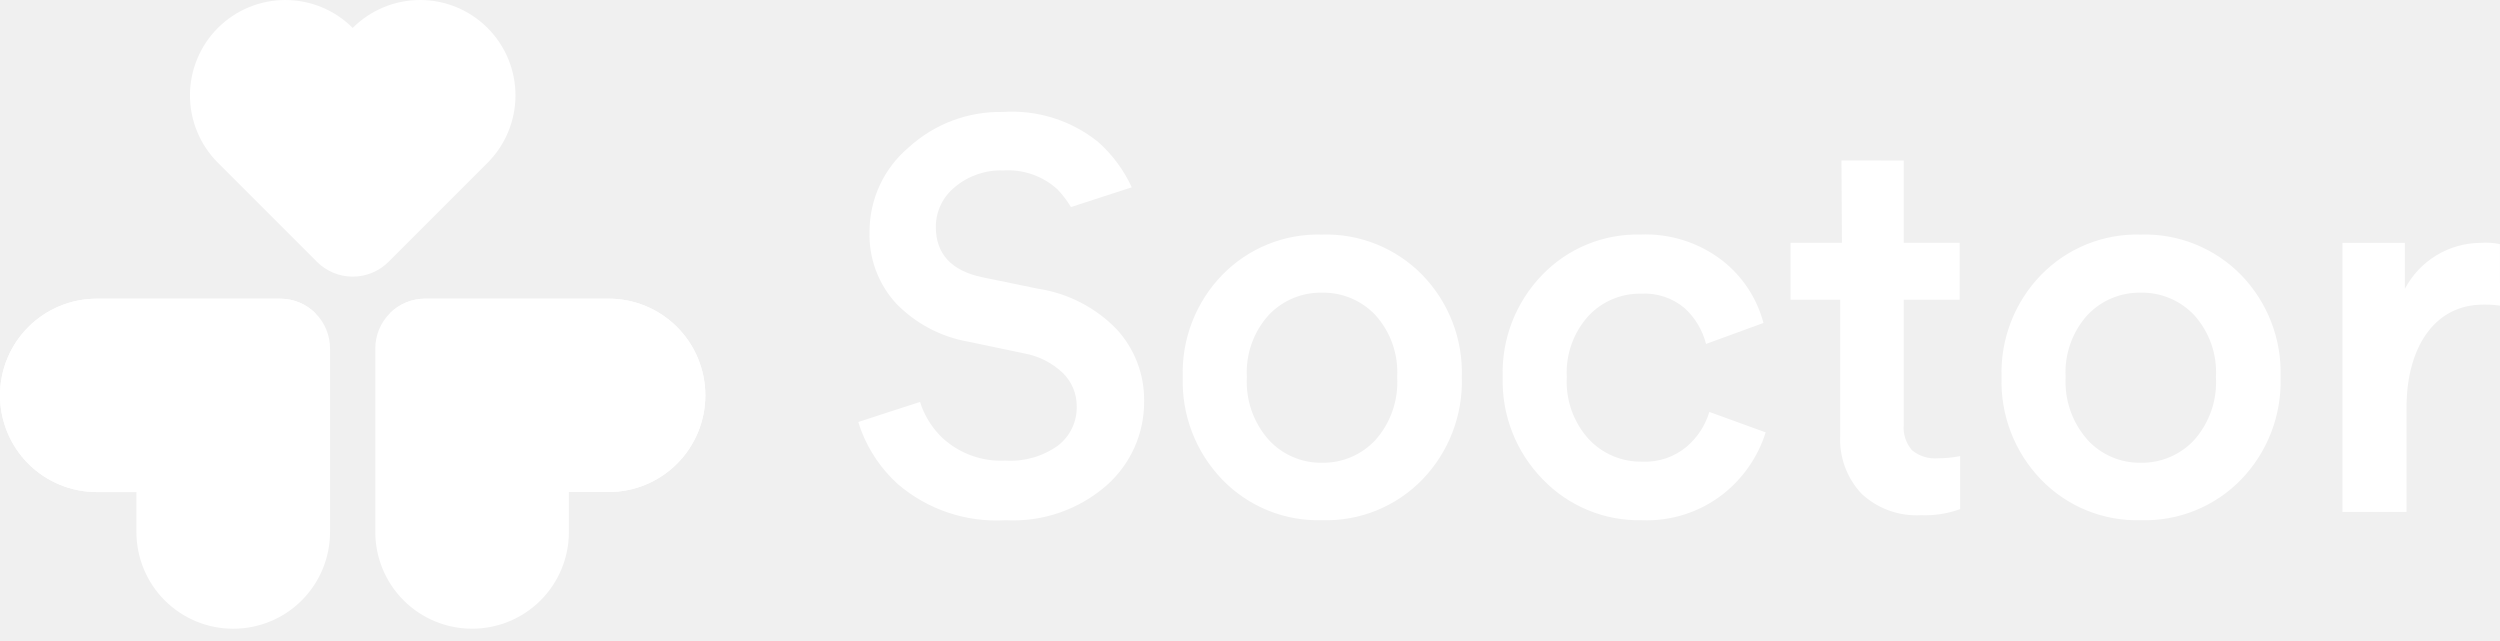
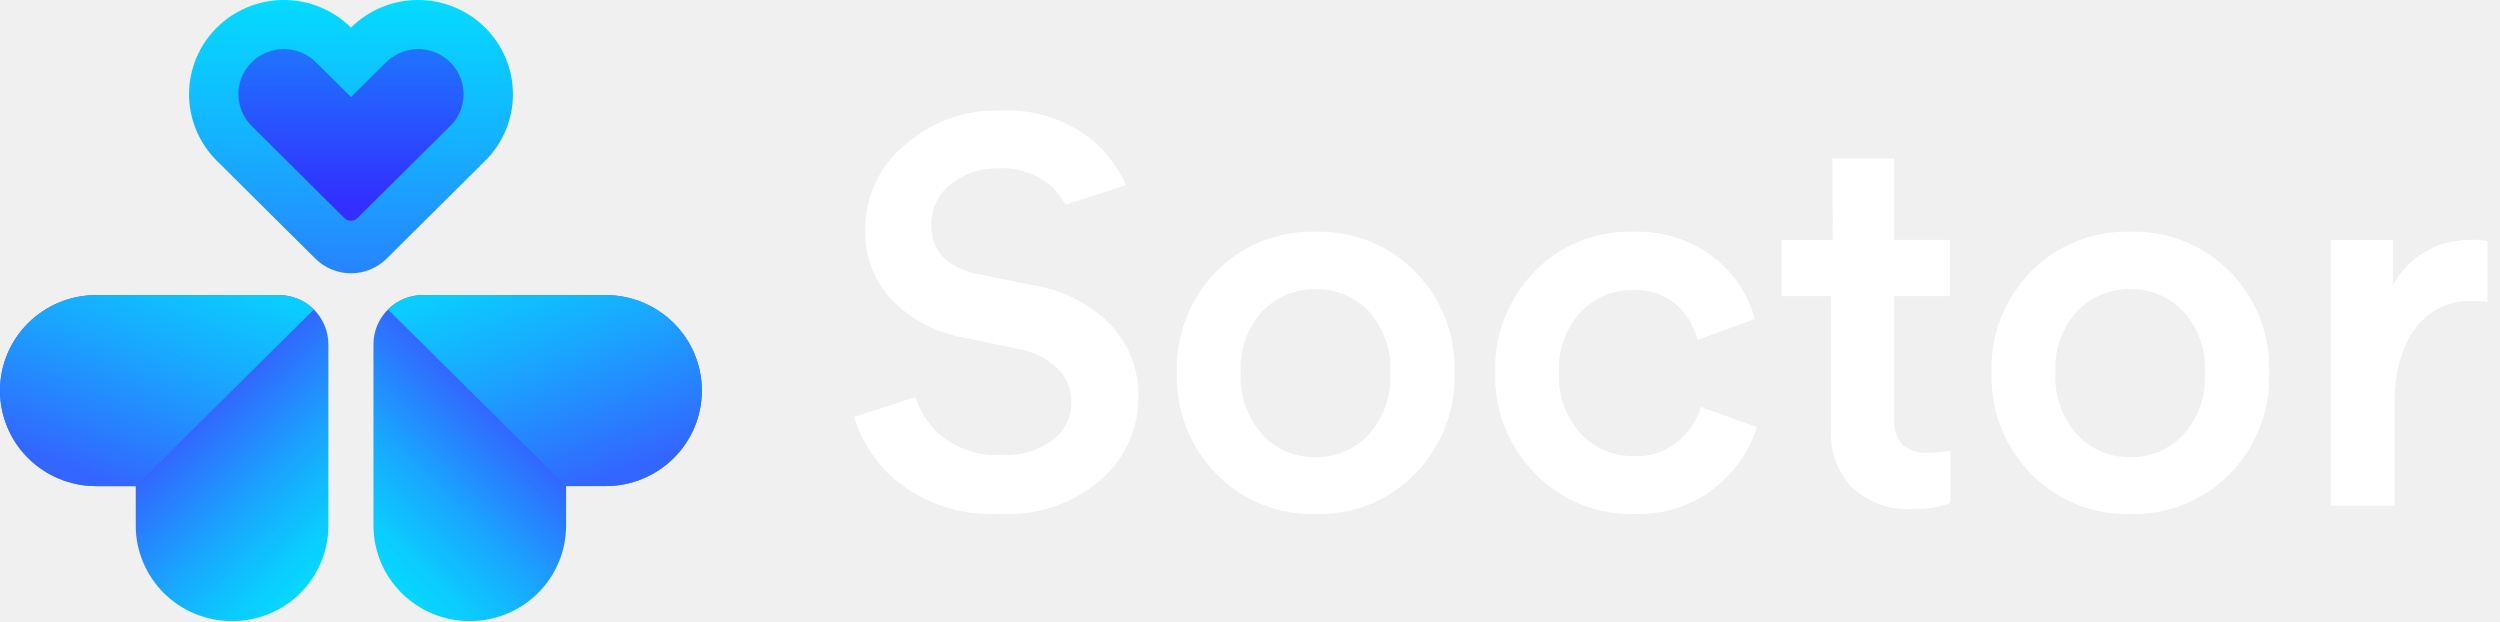
- <svg xmlns="http://www.w3.org/2000/svg" width="199" height="51" viewBox="0 0 199 51" fill="none">
-   <path d="M85.246 16.482C84.941 15.97 84.579 15.495 84.167 15.065C83.586 14.539 82.905 14.135 82.164 13.878C81.424 13.621 80.639 13.516 79.857 13.569C78.455 13.517 77.084 13.987 76.009 14.889C75.535 15.27 75.153 15.752 74.89 16.3C74.628 16.848 74.492 17.448 74.492 18.056C74.492 20.198 75.709 21.532 78.142 22.059L82.628 22.982C85.004 23.341 87.198 24.47 88.873 26.194C90.32 27.76 91.108 29.823 91.072 31.955C91.081 33.213 90.82 34.458 90.309 35.607C89.797 36.756 89.047 37.782 88.107 38.618C85.885 40.569 82.988 41.571 80.036 41.411C76.912 41.599 73.837 40.566 71.461 38.53C70.165 37.354 69.166 35.889 68.543 34.254C68.478 34.077 68.399 33.846 68.323 33.591C68.323 33.591 73.238 31.985 73.238 31.994C73.238 32.002 73.332 32.27 73.361 32.364C73.723 33.309 74.289 34.161 75.019 34.86C75.693 35.48 76.483 35.958 77.344 36.268C78.205 36.577 79.119 36.712 80.033 36.663C81.531 36.761 83.017 36.333 84.234 35.453C84.704 35.087 85.082 34.616 85.337 34.078C85.593 33.539 85.719 32.949 85.707 32.353C85.712 31.858 85.618 31.368 85.429 30.911C85.24 30.453 84.96 30.039 84.607 29.693C83.756 28.883 82.686 28.34 81.529 28.131L77.131 27.208C74.931 26.833 72.906 25.771 71.348 24.173C69.915 22.62 69.149 20.567 69.215 18.455C69.212 17.174 69.49 15.907 70.029 14.744C70.569 13.582 71.357 12.552 72.338 11.727C74.378 9.866 77.054 8.858 79.815 8.912C82.563 8.725 85.279 9.581 87.423 11.309C88.55 12.313 89.457 13.539 90.088 14.91C90.088 14.91 85.242 16.482 85.246 16.482ZM100.989 35.01C101.527 35.597 102.184 36.063 102.915 36.377C103.647 36.692 104.437 36.848 105.233 36.835C106.028 36.849 106.816 36.695 107.547 36.385C108.279 36.074 108.936 35.613 109.478 35.032C110.083 34.352 110.548 33.559 110.846 32.698C111.144 31.838 111.269 30.928 111.215 30.019C111.268 29.121 111.141 28.222 110.843 27.373C110.545 26.524 110.081 25.744 109.478 25.076C108.933 24.501 108.274 24.045 107.543 23.738C106.813 23.432 106.026 23.281 105.233 23.296C104.441 23.281 103.654 23.432 102.923 23.738C102.193 24.045 101.534 24.501 100.989 25.076C100.386 25.744 99.922 26.524 99.624 27.373C99.326 28.222 99.199 29.121 99.251 30.019C99.15 31.847 99.775 33.64 100.99 35.01H100.989ZM105.233 18.672C106.714 18.625 108.188 18.887 109.562 19.44C110.936 19.993 112.18 20.825 113.216 21.884C114.26 22.959 115.077 24.234 115.617 25.632C116.157 27.03 116.41 28.522 116.361 30.02C116.409 31.521 116.155 33.016 115.615 34.417C115.075 35.818 114.259 37.096 113.216 38.176C112.183 39.24 110.94 40.077 109.566 40.634C108.191 41.191 106.716 41.454 105.233 41.408C103.757 41.452 102.289 41.186 100.921 40.63C99.554 40.073 98.317 39.236 97.292 38.175C96.249 37.094 95.433 35.816 94.893 34.415C94.352 33.014 94.099 31.52 94.147 30.019C94.097 28.521 94.35 27.029 94.891 25.631C95.431 24.233 96.248 22.958 97.292 21.883C98.321 20.827 99.558 19.996 100.925 19.443C102.292 18.89 103.759 18.628 105.233 18.672ZM130.61 23.377C129.827 23.364 129.051 23.517 128.331 23.823C127.612 24.13 126.964 24.585 126.432 25.158C125.84 25.815 125.383 26.582 125.089 27.416C124.795 28.25 124.668 29.134 124.717 30.018C124.667 30.913 124.795 31.809 125.093 32.655C125.391 33.5 125.854 34.278 126.454 34.944C126.996 35.526 127.653 35.986 128.385 36.297C129.116 36.608 129.904 36.761 130.699 36.747C132.003 36.813 133.284 36.381 134.282 35.538C135.125 34.81 135.743 33.856 136.063 32.789L140.548 34.417C139.934 36.364 138.746 38.081 137.14 39.342C135.304 40.771 133.022 41.503 130.697 41.41C129.228 41.443 127.767 41.172 126.408 40.611C125.049 40.051 123.821 39.215 122.802 38.155C121.751 37.083 120.927 35.81 120.379 34.412C119.831 33.014 119.571 31.52 119.614 30.019C119.565 28.521 119.818 27.029 120.358 25.631C120.899 24.233 121.715 22.958 122.759 21.883C123.767 20.836 124.981 20.01 126.325 19.457C127.668 18.904 129.112 18.636 130.565 18.67C132.918 18.568 135.231 19.3 137.096 20.738C138.701 21.992 139.852 23.738 140.373 25.707L135.801 27.378C135.523 26.287 134.935 25.3 134.108 24.536C133.135 23.714 131.881 23.298 130.61 23.377ZM151.538 12.778V19.328H155.987V23.858H151.538V33.798C151.505 34.165 151.546 34.536 151.66 34.888C151.773 35.239 151.956 35.564 152.198 35.843C152.779 36.315 153.52 36.544 154.266 36.48C154.857 36.48 155.446 36.421 156.025 36.305V40.527C155.026 40.889 153.965 41.053 152.903 41.01C152.045 41.058 151.186 40.933 150.378 40.642C149.57 40.351 148.828 39.901 148.197 39.318C147.607 38.695 147.15 37.959 146.855 37.153C146.56 36.348 146.433 35.491 146.482 34.634V23.859H142.528V19.329H146.618L146.58 12.772L151.538 12.778ZM166.162 35.01C166.7 35.597 167.357 36.063 168.088 36.377C168.82 36.692 169.61 36.848 170.406 36.835C171.201 36.849 171.989 36.695 172.72 36.385C173.451 36.074 174.109 35.613 174.651 35.032C175.256 34.352 175.72 33.559 176.019 32.698C176.317 31.838 176.442 30.928 176.388 30.019C176.441 29.121 176.314 28.222 176.016 27.373C175.718 26.524 175.254 25.744 174.651 25.076C174.106 24.501 173.447 24.045 172.716 23.738C171.985 23.432 171.199 23.281 170.406 23.296C169.614 23.281 168.827 23.432 168.096 23.738C167.365 24.045 166.707 24.501 166.162 25.076C165.559 25.744 165.095 26.524 164.797 27.373C164.499 28.222 164.372 29.121 164.424 30.019C164.325 31.847 164.951 33.641 166.168 35.01H166.162ZM170.406 18.672C171.887 18.625 173.361 18.887 174.735 19.44C176.109 19.993 177.353 20.825 178.389 21.884C179.433 22.959 180.25 24.234 180.79 25.632C181.33 27.03 181.583 28.522 181.534 30.02C181.582 31.521 181.328 33.016 180.788 34.417C180.248 35.818 179.432 37.096 178.389 38.176C177.356 39.24 176.113 40.077 174.738 40.634C173.364 41.191 171.888 41.454 170.406 41.408C168.931 41.451 167.463 41.186 166.096 40.629C164.729 40.073 163.494 39.237 162.468 38.176C161.425 37.096 160.609 35.818 160.069 34.417C159.529 33.016 159.275 31.521 159.323 30.02C159.274 28.522 159.527 27.03 160.067 25.632C160.607 24.234 161.424 22.959 162.468 21.884C163.497 20.828 164.735 19.997 166.102 19.444C167.47 18.89 168.937 18.628 170.411 18.672H170.406ZM198.993 19.429L199 24.328C198.444 24.253 197.882 24.229 197.321 24.257C193.723 24.447 191.65 27.671 191.56 32.158V40.75H186.458V19.331H191.428V22.991C192.006 21.893 192.872 20.973 193.932 20.328C194.993 19.684 196.208 19.339 197.449 19.331C197.968 19.294 198.489 19.327 198.999 19.43L198.993 19.429Z" fill="white" />
-   <path d="M38.807 2.223C38.102 1.518 37.265 0.959 36.345 0.578C35.424 0.196 34.437 0 33.441 0C32.444 0 31.457 0.196 30.537 0.578C29.616 0.959 28.779 1.518 28.075 2.223C26.652 0.8 24.722 0.001 22.709 0.001C20.697 0.001 18.767 0.8 17.344 2.223C16.639 2.927 16.08 3.764 15.699 4.685C15.317 5.605 15.121 6.592 15.121 7.589C15.121 8.585 15.317 9.572 15.699 10.493C16.08 11.414 16.639 12.25 17.344 12.955L19.655 15.265L25.229 20.84C25.603 21.214 26.047 21.511 26.536 21.713C27.025 21.916 27.549 22.02 28.078 22.02C28.608 22.02 29.132 21.916 29.62 21.713C30.109 21.511 30.554 21.214 30.928 20.84L36.503 15.264L38.814 12.954C40.236 11.53 41.034 9.599 41.032 7.587C41.031 5.574 40.23 3.645 38.807 2.223Z" fill="white" />
-   <path d="M28.587 17.576C28.519 17.643 28.439 17.697 28.351 17.733C28.263 17.77 28.168 17.789 28.072 17.789C27.977 17.789 27.882 17.77 27.794 17.733C27.706 17.697 27.625 17.643 27.558 17.576L20.144 10.154C19.691 9.701 19.365 9.136 19.2 8.517C19.034 7.898 19.035 7.246 19.202 6.627C19.278 6.331 19.396 6.047 19.552 5.783C19.871 5.228 20.331 4.766 20.886 4.445C21.441 4.124 22.07 3.955 22.711 3.955C23.189 3.953 23.661 4.047 24.102 4.229C24.543 4.412 24.943 4.68 25.279 5.019L28.08 7.819L30.82 5.079C31.488 4.395 32.393 3.993 33.348 3.955C33.978 3.937 34.601 4.082 35.157 4.378C35.713 4.673 36.183 5.108 36.52 5.64C36.757 6.005 36.922 6.412 37.007 6.839C37.13 7.43 37.105 8.042 36.932 8.62C36.76 9.199 36.446 9.725 36.019 10.152L28.587 17.576Z" fill="white" />
-   <path d="M56.144 31.469C56.144 33.51 55.333 35.468 53.89 36.911C52.446 38.354 50.489 39.165 48.448 39.165H45.284V42.348C45.284 44.389 44.474 46.347 43.03 47.79C41.587 49.233 39.63 50.044 37.589 50.044H37.57C35.529 50.044 33.571 49.233 32.128 47.79C30.685 46.347 29.874 44.389 29.874 42.348V27.738C29.874 26.687 30.292 25.679 31.035 24.935C31.779 24.192 32.787 23.774 33.838 23.774H48.448C50.489 23.774 52.446 24.585 53.889 26.028C55.332 27.471 56.143 29.428 56.144 31.469Z" fill="white" />
-   <path d="M56.147 31.469C56.147 33.51 55.336 35.468 53.893 36.911C52.449 38.354 50.492 39.165 48.451 39.165H45.285L31.036 24.936C31.404 24.567 31.841 24.275 32.322 24.076C32.803 23.876 33.318 23.774 33.839 23.774H48.448C49.459 23.774 50.46 23.973 51.394 24.359C52.328 24.746 53.176 25.313 53.891 26.027C54.606 26.742 55.173 27.59 55.56 28.524C55.947 29.457 56.147 30.458 56.147 31.469Z" fill="white" />
-   <path d="M0 31.471C0 33.512 0.811 35.47 2.254 36.913C3.697 38.356 5.655 39.167 7.696 39.167H10.859V42.35C10.859 44.391 11.67 46.349 13.113 47.792C14.557 49.235 16.514 50.046 18.555 50.046H18.575C20.616 50.046 22.574 49.235 24.017 47.792C25.46 46.349 26.271 44.391 26.271 42.35V27.741C26.271 26.689 25.853 25.681 25.11 24.937C24.366 24.194 23.358 23.776 22.307 23.776H7.696C5.655 23.776 3.698 24.587 2.255 26.03C0.811 27.473 0 29.43 0 31.471Z" fill="white" />
-   <path d="M0 31.471C0 33.512 0.811 35.47 2.254 36.913C3.697 38.356 5.655 39.167 7.696 39.167H10.859L25.108 24.938C24.74 24.569 24.303 24.277 23.823 24.078C23.342 23.878 22.826 23.776 22.305 23.776H7.697C6.686 23.776 5.686 23.975 4.752 24.362C3.818 24.748 2.97 25.315 2.255 26.03C1.54 26.744 0.973 27.592 0.586 28.526C0.199 29.46 0 30.46 0 31.471Z" fill="white" />
+ <svg xmlns="http://www.w3.org/2000/svg" width="161" height="40" viewBox="0 0 161 40" fill="none">
+   <path d="M68.625 13.175C68.38 12.766 68.088 12.386 67.757 12.042C67.289 11.622 66.74 11.299 66.144 11.094C65.548 10.889 64.916 10.805 64.287 10.847C63.158 10.805 62.054 11.181 61.189 11.902C60.808 12.206 60.5 12.591 60.289 13.03C60.077 13.468 59.968 13.947 59.968 14.433C59.968 16.145 60.947 17.211 62.906 17.632L66.517 18.37C68.431 18.657 70.197 19.559 71.545 20.937C72.71 22.189 73.344 23.838 73.315 25.542C73.322 26.547 73.112 27.542 72.701 28.46C72.289 29.378 71.685 30.199 70.928 30.867C69.14 32.426 66.808 33.227 64.431 33.099C61.916 33.25 59.441 32.424 57.528 30.797C56.485 29.857 55.68 28.686 55.179 27.379C55.126 27.237 55.063 27.053 55.002 26.849C55.002 26.849 58.958 25.565 58.958 25.572C58.958 25.579 59.034 25.794 59.058 25.869C59.349 26.623 59.805 27.305 60.392 27.863C60.935 28.358 61.571 28.741 62.264 28.988C62.957 29.236 63.693 29.343 64.428 29.305C65.635 29.382 66.831 29.04 67.81 28.338C68.189 28.045 68.493 27.668 68.698 27.238C68.904 26.808 69.006 26.336 68.996 25.86C69.001 25.464 68.924 25.072 68.772 24.707C68.62 24.341 68.395 24.01 68.111 23.733C67.425 23.086 66.564 22.652 65.633 22.485L62.093 21.747C60.321 21.448 58.691 20.599 57.437 19.322C56.283 18.081 55.667 16.44 55.72 14.752C55.717 13.728 55.941 12.715 56.375 11.786C56.81 10.857 57.444 10.034 58.234 9.374C59.876 7.887 62.031 7.082 64.253 7.125C66.465 6.975 68.652 7.659 70.378 9.041C71.285 9.843 72.015 10.823 72.523 11.919C72.523 11.919 68.622 13.175 68.625 13.175ZM81.298 27.983C81.732 28.452 82.26 28.825 82.849 29.076C83.438 29.328 84.074 29.452 84.715 29.442C85.355 29.453 85.989 29.33 86.578 29.082C87.167 28.834 87.696 28.465 88.132 28.001C88.619 27.457 88.993 26.823 89.233 26.136C89.473 25.448 89.574 24.72 89.531 23.994C89.573 23.276 89.471 22.558 89.231 21.88C88.991 21.201 88.617 20.577 88.132 20.044C87.694 19.584 87.163 19.22 86.575 18.974C85.987 18.73 85.353 18.609 84.715 18.62C84.077 18.609 83.444 18.73 82.856 18.974C82.267 19.22 81.737 19.584 81.298 20.044C80.813 20.577 80.44 21.201 80.2 21.88C79.959 22.558 79.858 23.276 79.9 23.994C79.818 25.455 80.321 26.889 81.299 27.983H81.298ZM84.715 14.925C85.907 14.888 87.094 15.097 88.2 15.539C89.306 15.981 90.308 16.646 91.141 17.493C91.982 18.352 92.639 19.371 93.074 20.488C93.509 21.605 93.713 22.798 93.673 23.995C93.712 25.194 93.507 26.389 93.073 27.509C92.638 28.628 91.981 29.65 91.141 30.513C90.31 31.364 89.309 32.033 88.203 32.478C87.096 32.923 85.909 33.134 84.715 33.097C83.527 33.132 82.345 32.919 81.244 32.474C80.143 32.029 79.148 31.361 78.322 30.512C77.482 29.649 76.826 28.628 76.391 27.508C75.956 26.388 75.752 25.193 75.79 23.994C75.75 22.797 75.954 21.604 76.389 20.487C76.824 19.37 77.481 18.351 78.322 17.492C79.15 16.648 80.147 15.983 81.247 15.542C82.348 15.1 83.529 14.89 84.715 14.925ZM105.144 18.686C104.514 18.676 103.889 18.797 103.31 19.042C102.73 19.288 102.209 19.651 101.78 20.109C101.304 20.634 100.936 21.247 100.699 21.914C100.463 22.581 100.361 23.287 100.4 23.993C100.36 24.709 100.463 25.425 100.703 26.101C100.943 26.776 101.315 27.398 101.798 27.931C102.234 28.395 102.764 28.764 103.352 29.012C103.941 29.26 104.576 29.383 105.215 29.372C106.265 29.424 107.297 29.079 108.1 28.405C108.779 27.823 109.276 27.061 109.533 26.208L113.144 27.509C112.65 29.065 111.693 30.437 110.401 31.446C108.923 32.587 107.085 33.172 105.214 33.098C104.031 33.125 102.855 32.908 101.761 32.46C100.667 32.012 99.679 31.343 98.859 30.497C98.012 29.64 97.349 28.622 96.908 27.505C96.467 26.388 96.257 25.194 96.292 23.994C96.252 22.797 96.456 21.604 96.891 20.487C97.326 19.37 97.983 18.351 98.824 17.492C99.635 16.655 100.612 15.994 101.694 15.552C102.776 15.11 103.938 14.896 105.108 14.924C107.002 14.842 108.864 15.427 110.365 16.576C111.657 17.579 112.584 18.974 113.003 20.548L109.323 21.884C109.099 21.011 108.626 20.222 107.96 19.612C107.176 18.955 106.167 18.622 105.144 18.686ZM121.992 10.215V15.449H125.573V19.07H121.992V27.014C121.965 27.308 121.998 27.604 122.089 27.885C122.181 28.166 122.328 28.426 122.523 28.649C122.99 29.026 123.587 29.209 124.187 29.158C124.663 29.158 125.137 29.111 125.604 29.018V32.393C124.799 32.682 123.945 32.813 123.09 32.779C122.399 32.817 121.708 32.717 121.057 32.484C120.407 32.252 119.81 31.892 119.302 31.426C118.827 30.928 118.459 30.34 118.221 29.696C117.984 29.052 117.882 28.367 117.921 27.683V19.071H114.738V15.45H118.031L118 10.21L121.992 10.215ZM133.764 27.983C134.197 28.452 134.726 28.825 135.315 29.076C135.904 29.328 136.54 29.452 137.181 29.442C137.82 29.453 138.455 29.33 139.043 29.082C139.632 28.834 140.162 28.465 140.598 28.001C141.085 27.457 141.459 26.823 141.699 26.136C141.939 25.448 142.04 24.72 141.996 23.994C142.038 23.276 141.937 22.558 141.696 21.88C141.456 21.201 141.083 20.577 140.598 20.044C140.159 19.584 139.629 19.22 139.04 18.974C138.452 18.73 137.819 18.609 137.181 18.62C136.543 18.609 135.909 18.73 135.321 18.974C134.733 19.22 134.202 19.584 133.764 20.044C133.278 20.577 132.905 21.201 132.665 21.88C132.425 22.558 132.323 23.276 132.365 23.994C132.285 25.456 132.789 26.889 133.769 27.983H133.764ZM137.181 14.925C138.372 14.888 139.559 15.097 140.665 15.539C141.771 15.981 142.773 16.646 143.607 17.493C144.447 18.352 145.105 19.371 145.54 20.488C145.975 21.605 146.178 22.798 146.138 23.995C146.177 25.194 145.973 26.389 145.538 27.509C145.103 28.628 144.446 29.65 143.607 30.513C142.776 31.364 141.775 32.033 140.668 32.478C139.562 32.923 138.374 33.134 137.181 33.097C135.993 33.131 134.811 32.919 133.711 32.474C132.611 32.029 131.616 31.362 130.79 30.513C129.951 29.65 129.294 28.628 128.859 27.509C128.424 26.389 128.22 25.194 128.259 23.995C128.219 22.798 128.422 21.605 128.857 20.488C129.292 19.371 129.95 18.352 130.79 17.493C131.619 16.648 132.615 15.984 133.716 15.542C134.817 15.1 135.998 14.89 137.185 14.925H137.181ZM160.193 15.53L160.199 19.446C159.751 19.386 159.299 19.366 158.847 19.389C155.951 19.541 154.282 22.118 154.21 25.704V32.571H150.103V15.452H154.103V18.378C154.569 17.5 155.266 16.764 156.12 16.249C156.973 15.734 157.952 15.459 158.951 15.452C159.368 15.422 159.788 15.449 160.198 15.531L160.193 15.53Z" fill="white" />
+   <path d="M31.241 1.777C30.674 1.213 30 0.767 29.259 0.462C28.518 0.157 27.724 0 26.921 0C26.119 0 25.325 0.157 24.584 0.462C23.842 0.767 23.169 1.213 22.602 1.777C21.456 0.639 19.902 0 18.282 0C16.662 0 15.109 0.639 13.963 1.777C13.396 2.34 12.946 3.008 12.639 3.744C12.332 4.48 12.174 5.269 12.174 6.065C12.174 6.862 12.332 7.65 12.639 8.386C12.946 9.122 13.396 9.791 13.963 10.354L15.823 12.201L20.311 16.656C20.612 16.955 20.97 17.192 21.363 17.354C21.757 17.516 22.179 17.599 22.605 17.599C23.031 17.599 23.453 17.516 23.846 17.354C24.24 17.192 24.597 16.955 24.898 16.656L29.387 12.2L31.247 10.353C32.392 9.215 33.034 7.672 33.033 6.063C33.032 4.455 32.387 2.913 31.241 1.777Z" fill="url(#paint0_linear_1130_1664)" />
+   <path d="M23.012 14.048C22.957 14.102 22.893 14.145 22.822 14.174C22.751 14.203 22.675 14.218 22.598 14.218C22.521 14.218 22.444 14.203 22.373 14.174C22.302 14.145 22.238 14.102 22.183 14.048L16.215 8.116C15.85 7.754 15.588 7.303 15.455 6.808C15.322 6.313 15.322 5.792 15.457 5.298C15.518 5.061 15.613 4.833 15.738 4.623C15.995 4.179 16.366 3.81 16.812 3.553C17.259 3.297 17.766 3.161 18.282 3.161C18.666 3.16 19.046 3.235 19.401 3.381C19.756 3.527 20.078 3.741 20.349 4.012L22.604 6.25L24.809 4.06C25.347 3.514 26.076 3.192 26.845 3.161C27.351 3.147 27.853 3.264 28.301 3.5C28.748 3.736 29.127 4.083 29.398 4.508C29.589 4.8 29.722 5.125 29.79 5.466C29.89 5.939 29.869 6.428 29.73 6.89C29.591 7.353 29.338 7.773 28.994 8.114L23.012 14.048Z" fill="url(#paint1_linear_1130_1664)" />
+   <path d="M45.198 25.152C45.198 26.783 44.546 28.348 43.384 29.501C42.222 30.655 40.646 31.303 39.003 31.303H36.456V33.847C36.456 35.478 35.804 37.042 34.642 38.196C33.48 39.349 31.904 39.998 30.261 39.998H30.246C28.603 39.998 27.027 39.349 25.865 38.196C24.703 37.042 24.051 35.478 24.051 33.847V22.17C24.051 21.33 24.387 20.524 24.985 19.93C25.584 19.336 26.396 19.002 27.242 19.002H39.003C40.646 19.002 42.221 19.65 43.383 20.803C44.545 21.956 45.198 23.521 45.198 25.152Z" fill="url(#paint2_linear_1130_1664)" />
+   <path d="M45.199 25.152C45.199 26.783 44.546 28.348 43.384 29.501C42.222 30.655 40.647 31.303 39.004 31.303H36.455L24.984 19.93C25.28 19.636 25.632 19.402 26.019 19.243C26.406 19.084 26.821 19.002 27.241 19.002H39.002C39.815 19.002 40.621 19.16 41.373 19.47C42.124 19.778 42.808 20.231 43.383 20.802C43.959 21.373 44.415 22.052 44.727 22.798C45.038 23.544 45.199 24.344 45.199 25.152Z" fill="url(#paint3_linear_1130_1664)" />
+   <path d="M0 25.154C0 26.785 0.653 28.349 1.815 29.503C2.976 30.657 4.552 31.305 6.195 31.305H8.742V33.849C8.742 35.48 9.395 37.044 10.556 38.198C11.718 39.352 13.294 39.999 14.937 39.999H14.953C16.596 39.999 18.172 39.352 19.334 38.198C20.496 37.044 21.148 35.48 21.148 33.849V22.172C21.148 21.332 20.812 20.526 20.214 19.932C19.615 19.338 18.804 19.004 17.957 19.004H6.195C4.552 19.004 2.977 19.652 1.815 20.805C0.653 21.958 0 23.523 0 25.154Z" fill="url(#paint4_linear_1130_1664)" />
+   <path d="M0 25.154C0 26.785 0.653 28.349 1.815 29.503C2.976 30.657 4.552 31.305 6.195 31.305H8.742L20.212 19.932C19.916 19.638 19.565 19.404 19.178 19.245C18.791 19.085 18.375 19.004 17.956 19.004H6.196C5.383 19.004 4.577 19.163 3.825 19.472C3.074 19.781 2.391 20.234 1.815 20.805C1.24 21.376 0.783 22.054 0.472 22.8C0.161 23.546 0 24.346 0 25.154Z" fill="url(#paint5_linear_1130_1664)" />
+   <defs>
+     <linearGradient id="paint0_linear_1130_1664" x1="22.603" y1="23.037" x2="22.603" y2="-4.329" gradientUnits="userSpaceOnUse">
+       <stop stop-color="#3366FF" />
+       <stop offset="0.095" stop-color="#2D74FF" />
+       <stop offset="0.523" stop-color="#14B3FF" />
+       <stop offset="0.837" stop-color="#05DAFF" />
+       <stop offset="1" stop-color="#00E9FF" />
+     </linearGradient>
+     <linearGradient id="paint1_linear_1130_1664" x1="22.604" y1="-22.019" x2="22.604" y2="13.079" gradientUnits="userSpaceOnUse">
+       <stop stop-color="#00E9FF" />
+       <stop offset="0.107" stop-color="#02E0FF" />
+       <stop offset="0.276" stop-color="#08CAFF" />
+       <stop offset="0.485" stop-color="#12A4FF" />
+       <stop offset="0.728" stop-color="#2071FF" />
+       <stop offset="0.994" stop-color="#3230FF" />
+       <stop offset="1" stop-color="#332FFF" />
+     </linearGradient>
+     <linearGradient id="paint2_linear_1130_1664" x1="20.709" y1="38.108" x2="31.984" y2="26.752" gradientUnits="userSpaceOnUse">
+       <stop stop-color="#00E9FF" />
+       <stop offset="0.137" stop-color="#03E1FF" />
+       <stop offset="0.35" stop-color="#0BCBFF" />
+       <stop offset="0.61" stop-color="#19A7FF" />
+       <stop offset="0.907" stop-color="#2C76FF" />
+       <stop offset="1" stop-color="#3366FF" />
+     </linearGradient>
+     <linearGradient id="paint3_linear_1130_1664" x1="25.53" y1="11.769" x2="33.377" y2="32.805" gradientUnits="userSpaceOnUse">
+       <stop stop-color="#00E9FF" />
+       <stop offset="0.137" stop-color="#03E1FF" />
+       <stop offset="0.35" stop-color="#0BCBFF" />
+       <stop offset="0.61" stop-color="#19A7FF" />
+       <stop offset="0.907" stop-color="#2C76FF" />
+       <stop offset="1" stop-color="#3366FF" />
+     </linearGradient>
+     <linearGradient id="paint4_linear_1130_1664" x1="24.49" y1="38.11" x2="13.216" y2="26.753" gradientUnits="userSpaceOnUse">
+       <stop stop-color="#00E9FF" />
+       <stop offset="0.137" stop-color="#03E1FF" />
+       <stop offset="0.35" stop-color="#0BCBFF" />
+       <stop offset="0.61" stop-color="#19A7FF" />
+       <stop offset="0.907" stop-color="#2C76FF" />
+       <stop offset="1" stop-color="#3366FF" />
+     </linearGradient>
+     <linearGradient id="paint5_linear_1130_1664" x1="19.667" y1="11.771" x2="11.819" y2="32.806" gradientUnits="userSpaceOnUse">
+       <stop stop-color="#00E9FF" />
+       <stop offset="0.137" stop-color="#03E1FF" />
+       <stop offset="0.35" stop-color="#0BCBFF" />
+       <stop offset="0.61" stop-color="#19A7FF" />
+       <stop offset="0.907" stop-color="#2C76FF" />
+       <stop offset="1" stop-color="#3366FF" />
+     </linearGradient>
+   </defs>
</svg>
